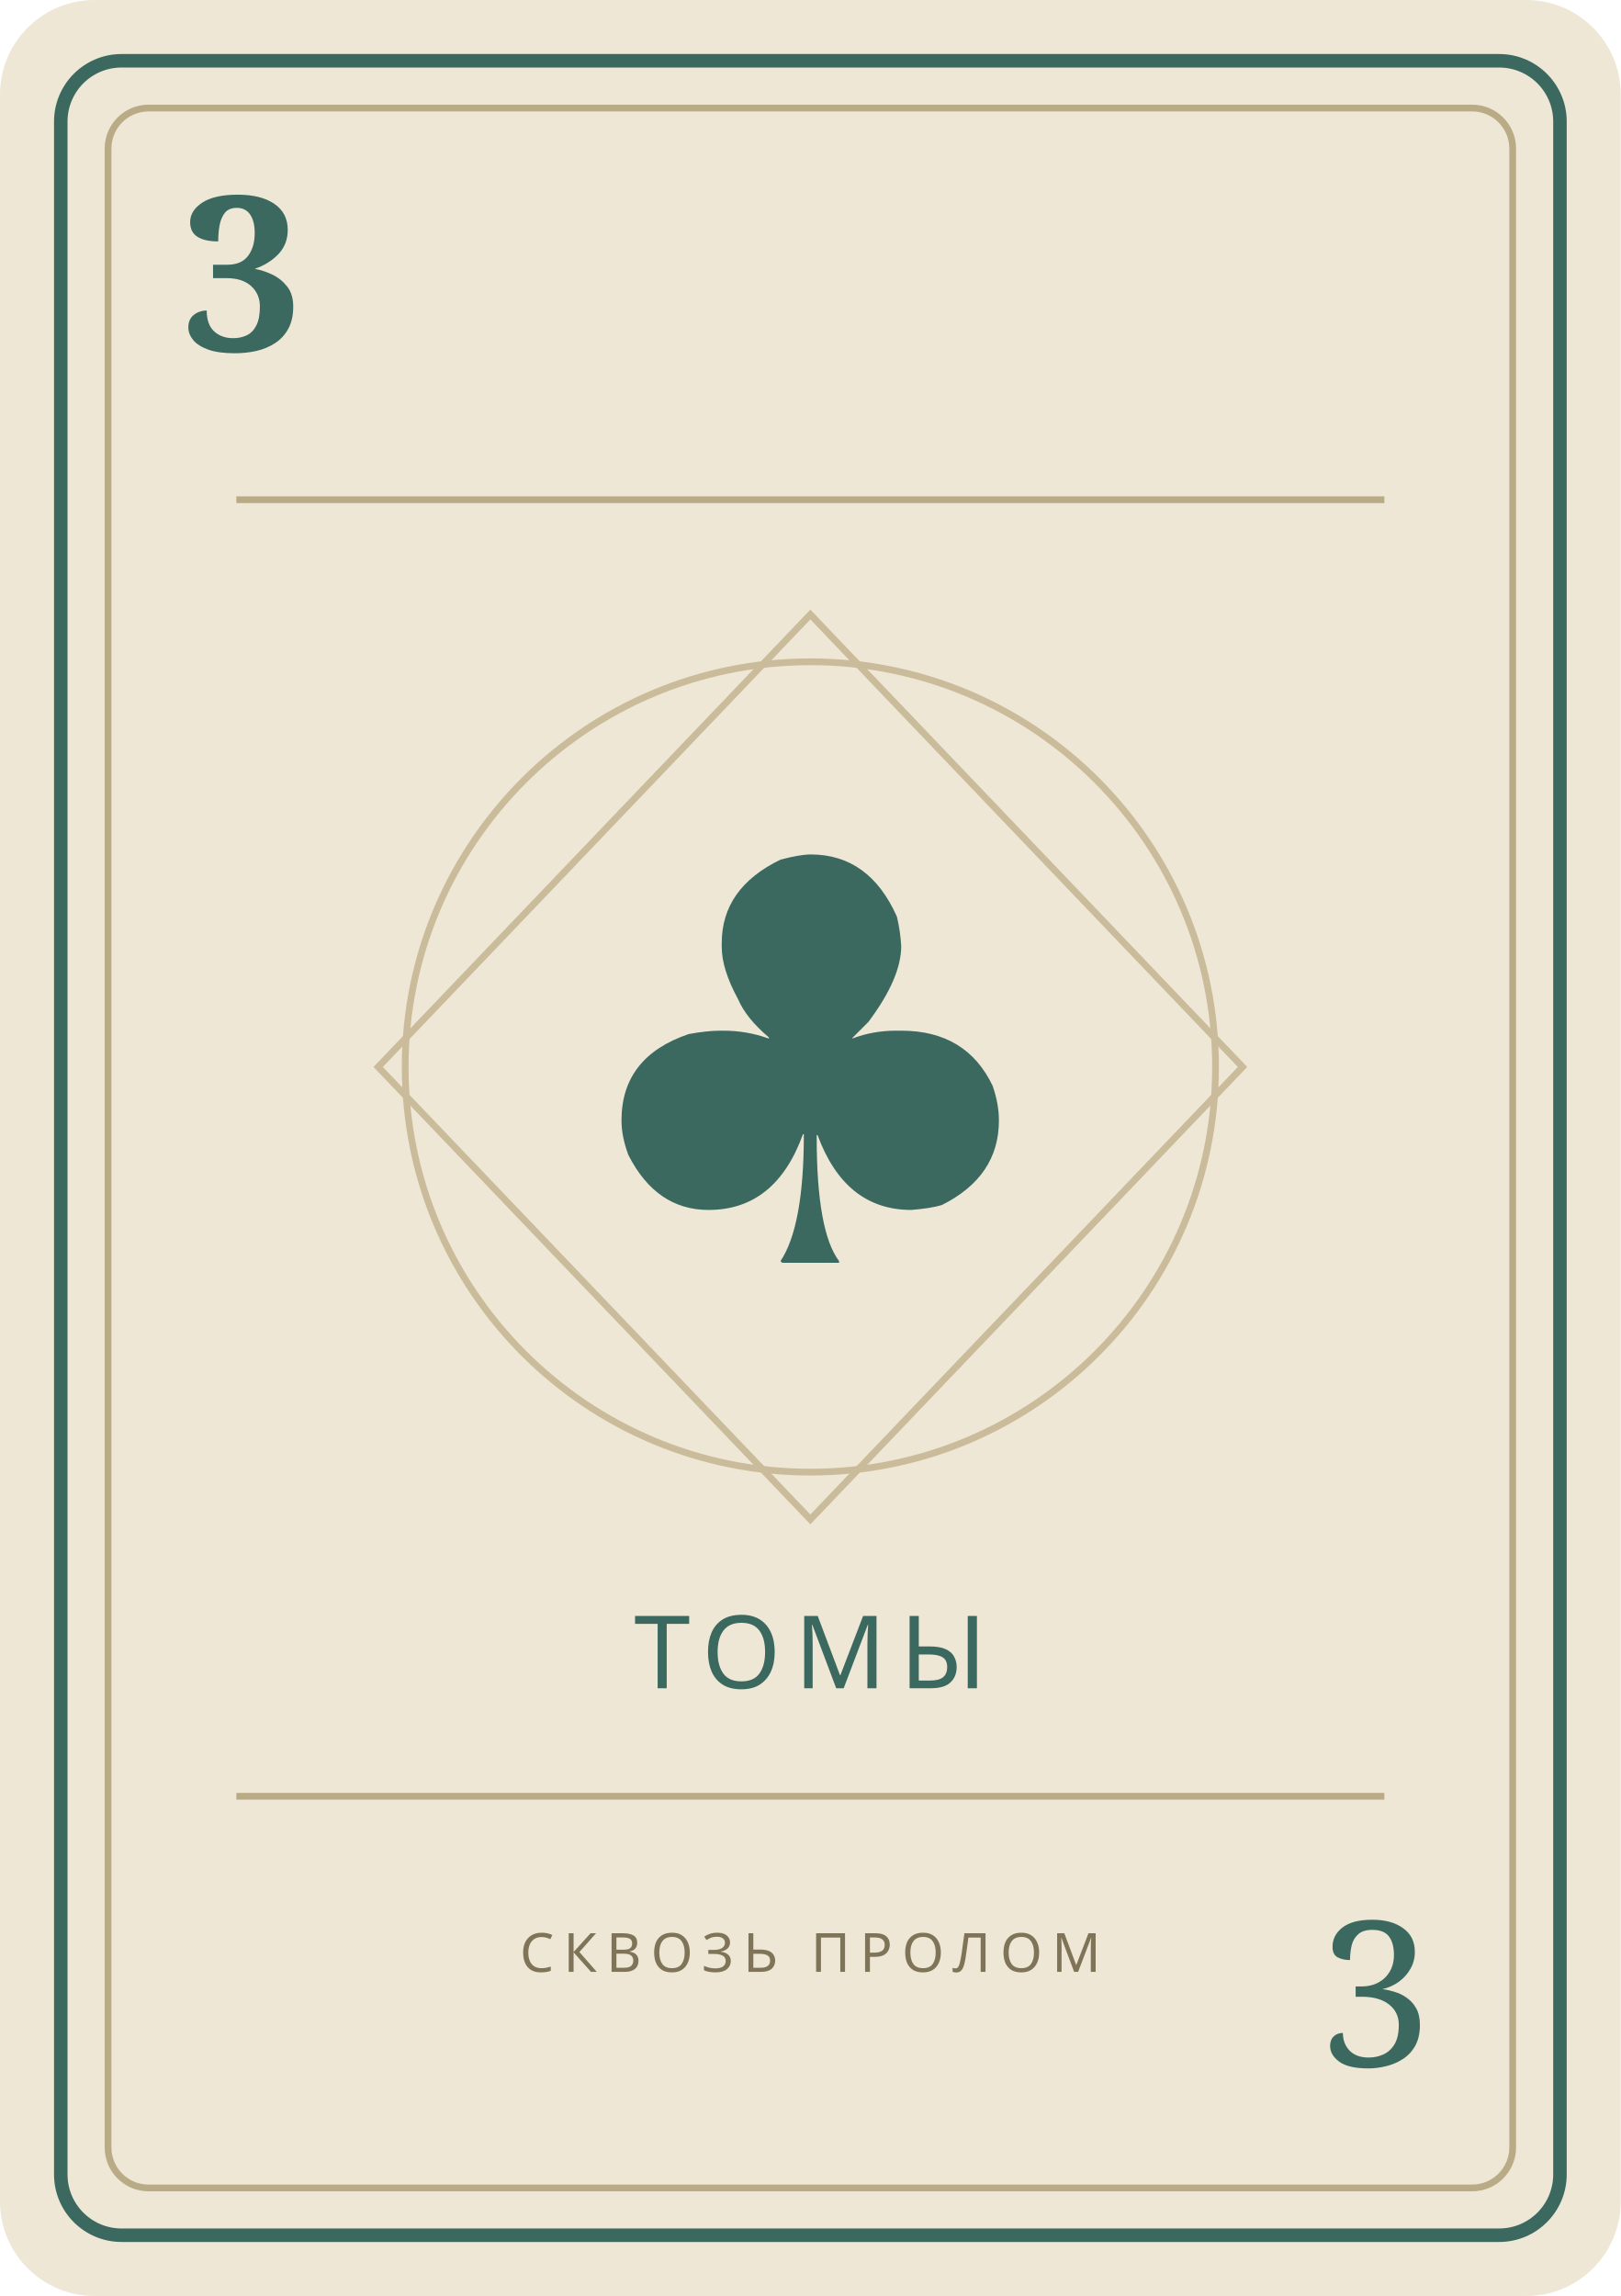
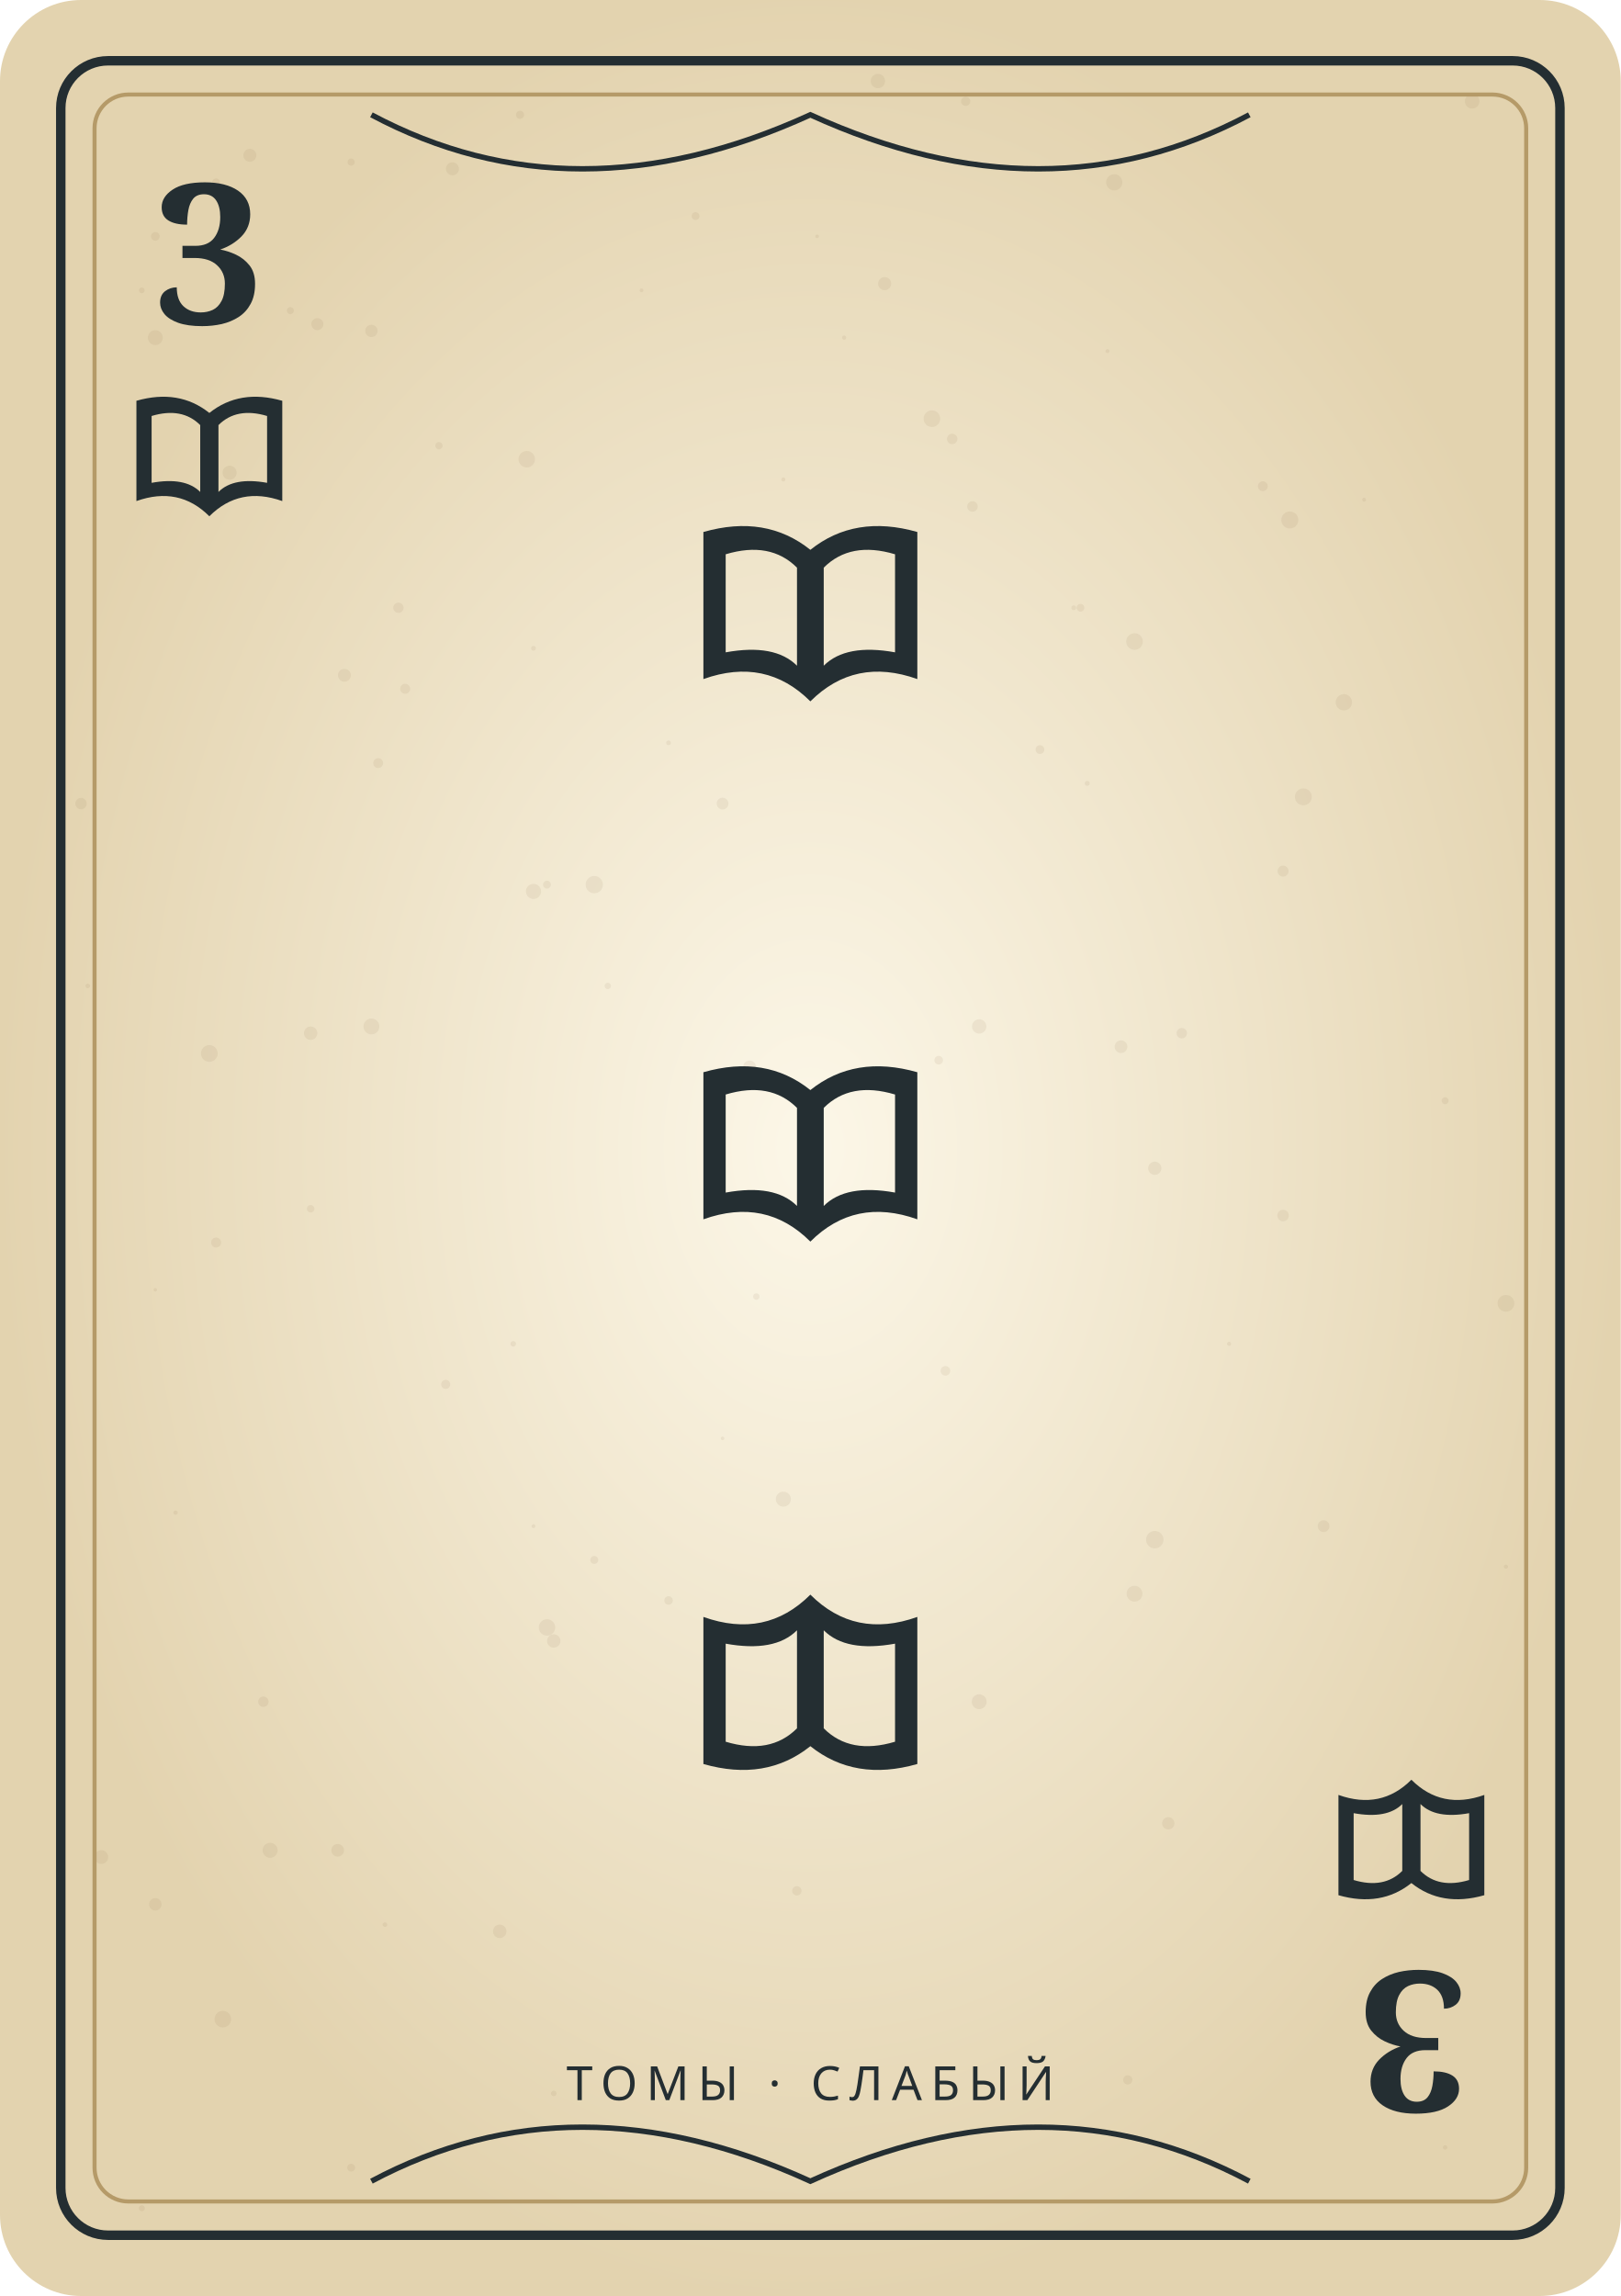
<svg xmlns="http://www.w3.org/2000/svg" width="240" height="340" viewBox="0 0 240 340">
-   <rect width="240" height="340" rx="14" fill="#eee7d5" />
-   <rect x="9" y="9" width="222" height="322" rx="9" fill="none" stroke="#3b6960" stroke-width="2" />
-   <rect x="16" y="16" width="208" height="308" rx="6" fill="none" stroke="#baab87" />
-   <path d="M35 74H205M35 266H205" stroke="#baab87" />
-   <text x="27" y="52" font-family="Georgia,serif" font-weight="bold" font-size="32" fill="#3b6960">3</text>
-   <text x="212" y="306" text-anchor="end" font-family="Georgia,serif" font-size="30" fill="#3b6960">3</text>
-   <circle cx="120" cy="158" r="60" fill="none" stroke="#cabb9a" />
-   <path d="M120 91L184 158L120 225L56 158Z" fill="none" stroke="#cabb9a" />
-   <text x="120" y="187" text-anchor="middle" font-family="Georgia,serif" font-size="83" fill="#3b6960">♣</text>
-   <text x="120" y="250" text-anchor="middle" font-family="sans-serif" font-size="15" letter-spacing="2" fill="#3b6960">ТОМЫ</text>
-   <text x="120" y="292" text-anchor="middle" font-family="sans-serif" font-size="8" letter-spacing="1.4" fill="#807458">СКВОЗЬ ПРОЛОМ</text>
+   <defs>
+     <radialGradient id="paper">
+       <stop stop-color="#fcf7e8" />
+       <stop offset="1" stop-color="#e3d3af" />
+     </radialGradient>
+   </defs>
+   <rect width="240" height="340" rx="12" fill="url(#paper)" />
+   <circle cx="164" cy="52" r="0.29" fill="#806342" opacity=".09" />
+   <circle cx="111" cy="158" r="0.95" fill="#806342" opacity=".09" />
+   <circle cx="23" cy="191" r="0.26" fill="#806342" opacity=".09" />
+   <circle cx="130" cy="12" r="1.06" fill="#806342" opacity=".09" />
+   <circle cx="32" cy="27" r="0.58" fill="#806342" opacity=".09" />
+   <circle cx="13" cy="146" r="0.34" fill="#806342" opacity=".09" />
+   <circle cx="77" cy="17" r="0.60" fill="#806342" opacity=".09" />
+   <circle cx="39" cy="252" r="0.77" fill="#806342" opacity=".09" />
+   <circle cx="167" cy="308" r="0.68" fill="#806342" opacity=".09" />
+   <circle cx="40" cy="274" r="1.11" fill="#806342" opacity=".09" />
+   <circle cx="76" cy="199" r="0.41" fill="#806342" opacity=".09" />
+   <circle cx="118" cy="280" r="0.69" fill="#806342" opacity=".09" />
+   <circle cx="166" cy="155" r="0.94" fill="#806342" opacity=".09" />
+   <circle cx="46" cy="179" r="0.55" fill="#806342" opacity=".09" />
+   <circle cx="99" cy="110" r="0.35" fill="#806342" opacity=".09" />
+   <circle cx="165" cy="27" r="1.20" fill="#806342" opacity=".09" />
+   <circle cx="144" cy="75" r="0.78" fill="#806342" opacity=".09" />
+   <circle cx="79" cy="226" r="0.28" fill="#806342" opacity=".09" />
+   <circle cx="107" cy="119" r="0.87" fill="#806342" opacity=".09" />
+   <circle cx="81" cy="131" r="0.58" fill="#806342" opacity=".09" />
+   <circle cx="37" cy="23" r="0.96" fill="#806342" opacity=".09" />
+   <circle cx="88" cy="131" r="1.28" fill="#806342" opacity=".09" />
+   <circle cx="116" cy="71" r="0.30" fill="#806342" opacity=".09" />
+   <circle cx="187" cy="72" r="0.73" fill="#806342" opacity=".09" />
+   <circle cx="55" cy="49" r="0.91" fill="#806342" opacity=".09" />
+   <circle cx="32" cy="184" r="0.74" fill="#806342" opacity=".09" />
+   <circle cx="190" cy="129" r="0.81" fill="#806342" opacity=".09" />
+   <circle cx="199" cy="104" r="1.21" fill="#806342" opacity=".09" />
+   <circle cx="23" cy="50" r="1.10" fill="#806342" opacity=".09" />
+   <circle cx="47" cy="48" r="0.89" fill="#806342" opacity=".09" />
+   <circle cx="82" cy="243" r="0.99" fill="#806342" opacity=".09" />
+   <circle cx="139" cy="157" r="0.64" fill="#806342" opacity=".09" />
+   <circle cx="145" cy="152" r="1.06" fill="#806342" opacity=".09" />
+   <circle cx="141" cy="65" r="0.77" fill="#806342" opacity=".09" />
+   <circle cx="33" cy="299" r="1.23" fill="#806342" opacity=".09" />
+   <circle cx="196" cy="226" r="0.87" fill="#806342" opacity=".09" />
+   <circle cx="23" cy="35" r="0.64" fill="#806342" opacity=".09" />
+   <circle cx="90" cy="146" r="0.47" fill="#806342" opacity=".09" />
+   <circle cx="125" cy="50" r="0.31" fill="#806342" opacity=".09" />
+   <circle cx="74" cy="286" r="1.00" fill="#806342" opacity=".09" />
+   <circle cx="79" cy="96" r="0.35" fill="#806342" opacity=".09" />
+   <circle cx="66" cy="205" r="0.67" fill="#806342" opacity=".09" />
+   <circle cx="31" cy="156" r="1.24" fill="#806342" opacity=".09" />
+   <circle cx="34" cy="70" r="1.04" fill="#806342" opacity=".09" />
+   <circle cx="218" cy="15" r="1.08" fill="#806342" opacity=".09" />
+   <circle cx="112" cy="192" r="0.48" fill="#806342" opacity=".09" />
+   <circle cx="193" cy="118" r="1.25" fill="#806342" opacity=".09" />
+   <circle cx="46" cy="153" r="0.99" fill="#806342" opacity=".09" />
+   <circle cx="21" cy="43" r="0.42" fill="#806342" opacity=".09" />
+   <circle cx="175" cy="153" r="0.77" fill="#806342" opacity=".09" />
+   <circle cx="202" cy="74" r="0.29" fill="#806342" opacity=".09" />
+   <circle cx="107" cy="213" r="0.26" fill="#806342" opacity=".09" />
+   <circle cx="140" cy="203" r="0.71" fill="#806342" opacity=".09" />
+   <circle cx="168" cy="236" r="1.17" fill="#806342" opacity=".09" />
+   <circle cx="168" cy="95" r="1.23" fill="#806342" opacity=".09" />
+   <circle cx="95" cy="43" r="0.28" fill="#806342" opacity=".09" />
+   <circle cx="171" cy="173" r="0.98" fill="#806342" opacity=".09" />
+   <circle cx="52" cy="321" r="0.58" fill="#806342" opacity=".09" />
+   <circle cx="15" cy="275" r="1.02" fill="#806342" opacity=".09" />
+   <circle cx="78" cy="68" r="1.22" fill="#806342" opacity=".09" />
+   <circle cx="81" cy="241" r="1.22" fill="#806342" opacity=".09" />
+   <circle cx="65" cy="66" r="0.54" fill="#806342" opacity=".09" />
+   <circle cx="145" cy="252" r="1.10" fill="#806342" opacity=".09" />
+   <circle cx="43" cy="46" r="0.52" fill="#806342" opacity=".09" />
+   <circle cx="79" cy="132" r="1.12" fill="#806342" opacity=".09" />
+   <circle cx="138" cy="62" r="1.23" fill="#806342" opacity=".09" />
+   <circle cx="99" cy="237" r="0.63" fill="#806342" opacity=".09" />
+   <circle cx="59" cy="90" r="0.76" fill="#806342" opacity=".09" />
+   <circle cx="223" cy="232" r="0.31" fill="#806342" opacity=".09" />
+   <circle cx="56" cy="113" r="0.73" fill="#806342" opacity=".09" />
+   <circle cx="214" cy="318" r="0.33" fill="#806342" opacity=".09" />
+   <circle cx="12" cy="119" r="0.84" fill="#806342" opacity=".09" />
+   <circle cx="51" cy="100" r="0.95" fill="#806342" opacity=".09" />
+   <circle cx="161" cy="116" r="0.37" fill="#806342" opacity=".09" />
+   <circle cx="182" cy="199" r="0.30" fill="#806342" opacity=".09" />
+   <circle cx="26" cy="224" r="0.32" fill="#806342" opacity=".09" />
+   <circle cx="23" cy="282" r="0.92" fill="#806342" opacity=".09" />
+   <circle cx="60" cy="102" r="0.74" fill="#806342" opacity=".09" />
+   <circle cx="52" cy="24" r="0.53" fill="#806342" opacity=".09" />
+   <circle cx="154" cy="111" r="0.65" fill="#806342" opacity=".09" />
+   <circle cx="55" cy="152" r="1.17" fill="#806342" opacity=".09" />
+   <circle cx="116" cy="222" r="1.11" fill="#806342" opacity=".09" />
+   <circle cx="173" cy="270" r="0.91" fill="#806342" opacity=".09" />
+   <circle cx="223" cy="193" r="1.24" fill="#806342" opacity=".09" />
+   <circle cx="50" cy="274" r="0.94" fill="#806342" opacity=".09" />
+   <circle cx="171" cy="228" r="1.29" fill="#806342" opacity=".09" />
+   <circle cx="21" cy="327" r="0.45" fill="#806342" opacity=".09" />
+   <circle cx="190" cy="180" r="0.85" fill="#806342" opacity=".09" />
+   <circle cx="159" cy="90" r="0.35" fill="#806342" opacity=".09" />
+   <circle cx="160" cy="90" r="0.57" fill="#806342" opacity=".09" />
+   <circle cx="143" cy="15" r="0.68" fill="#806342" opacity=".09" />
+   <circle cx="121" cy="35" r="0.27" fill="#806342" opacity=".09" />
+   <circle cx="67" cy="25" r="0.96" fill="#806342" opacity=".09" />
+   <circle cx="131" cy="42" r="0.97" fill="#806342" opacity=".09" />
+   <circle cx="88" cy="231" r="0.59" fill="#806342" opacity=".09" />
+   <circle cx="103" cy="32" r="0.58" fill="#806342" opacity=".09" />
+   <circle cx="214" cy="163" r="0.51" fill="#806342" opacity=".09" />
+   <circle cx="57" cy="285" r="0.34" fill="#806342" opacity=".09" />
+   <circle cx="82" cy="310" r="0.41" fill="#806342" opacity=".09" />
+   <circle cx="191" cy="77" r="1.26" fill="#806342" opacity=".09" />
+   <rect x="9" y="9" width="222" height="322" rx="7" fill="none" stroke="#242e32" stroke-width="1.4" />
+   <rect x="14" y="14" width="212" height="312" rx="5" fill="none" stroke="#b59a68" stroke-width=".6" />
+   <path d="M55 17Q85 33 120 17Q155 33 185 17M55 323Q85 307 120 323Q155 307 185 323" fill="none" stroke="#242e32" stroke-width=".8" />
+   <text x="31" y="48" text-anchor="middle" font-family="Georgia,serif" font-weight="bold" font-size="29" fill="#242e32">3</text>
+   <g transform="translate(31 67) rotate(0) scale(0.45)">
+     <path d="M-24-17Q-10-21 0-13Q10-21 24-17V16Q10 11 0 21Q-10 11-24 16ZM-19-12V10Q-8 8-3 13V-9Q-9-15-19-12ZM19-12Q9-15 3-9V13Q8 8 19 10Z" fill="#242e32" fill-rule="evenodd" />
+   </g>
+   <g transform="rotate(180 120 170)">
+     <text x="31" y="48" text-anchor="middle" font-family="Georgia,serif" font-weight="bold" font-size="29" fill="#242e32">3</text>
+     <g transform="translate(31 67) rotate(0) scale(0.45)">
+       <path d="M-24-17Q-10-21 0-13Q10-21 24-17V16Q10 11 0 21Q-10 11-24 16ZM-19-12V10Q-8 8-3 13V-9Q-9-15-19-12ZM19-12Q9-15 3-9V13Q8 8 19 10Z" fill="#242e32" fill-rule="evenodd" />
+     </g>
+   </g>
+   <g transform="translate(120 90) rotate(0) scale(0.66)">
+     <path d="M-24-17Q-10-21 0-13Q10-21 24-17V16Q10 11 0 21Q-10 11-24 16ZM-19-12V10Q-8 8-3 13V-9Q-9-15-19-12ZM19-12Q9-15 3-9V13Q8 8 19 10Z" fill="#242e32" fill-rule="evenodd" />
+   </g>
+   <g transform="translate(120 170) rotate(0) scale(0.66)">
+     <path d="M-24-17Q-10-21 0-13Q10-21 24-17V16Q10 11 0 21Q-10 11-24 16ZM-19-12V10Q-8 8-3 13V-9Q-9-15-19-12ZM19-12Q9-15 3-9V13Q8 8 19 10Z" fill="#242e32" fill-rule="evenodd" />
+   </g>
+   <g transform="translate(120 250) rotate(180) scale(0.66)">
+     <path d="M-24-17Q-10-21 0-13Q10-21 24-17V16Q10 11 0 21Q-10 11-24 16ZM-19-12V10Q-8 8-3 13V-9Q-9-15-19-12ZM19-12Q9-15 3-9V13Q8 8 19 10Z" fill="#242e32" fill-rule="evenodd" />
+   </g>
+   <text x="120" y="311" text-anchor="middle" font-family="sans-serif" font-size="7" letter-spacing="1.3" fill="#242e32">ТОМЫ · СЛАБЫЙ</text>
</svg>
